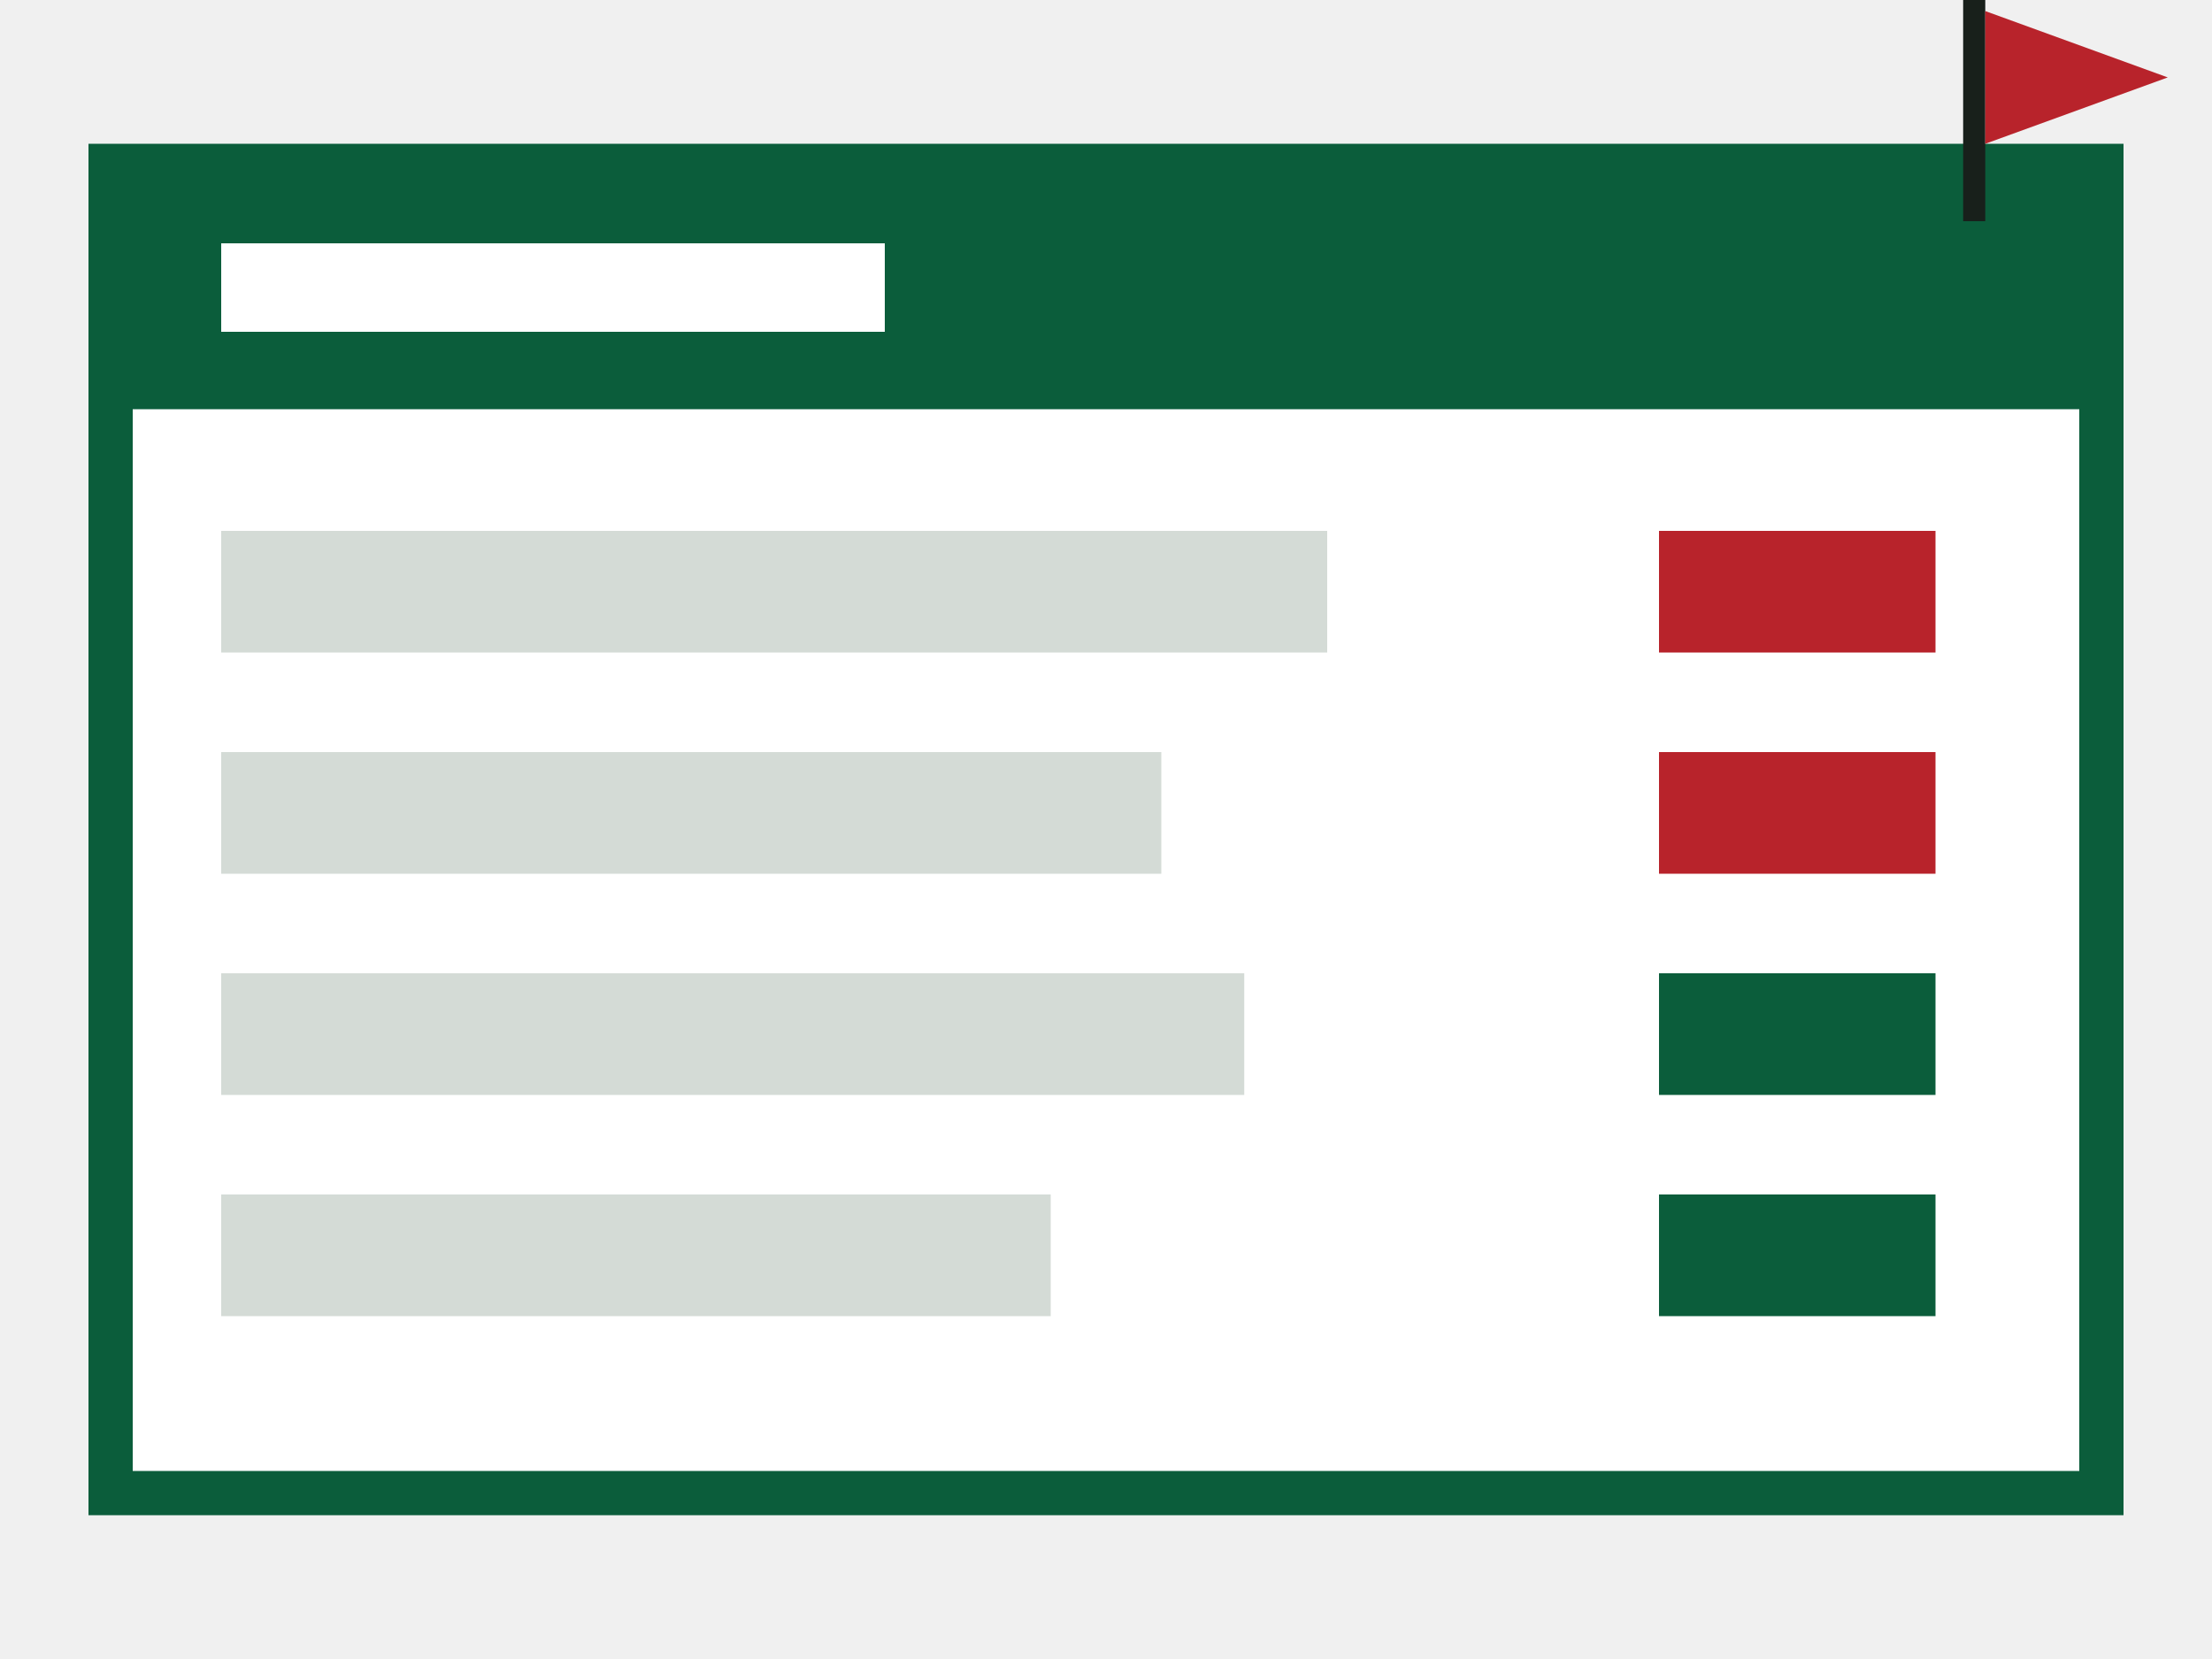
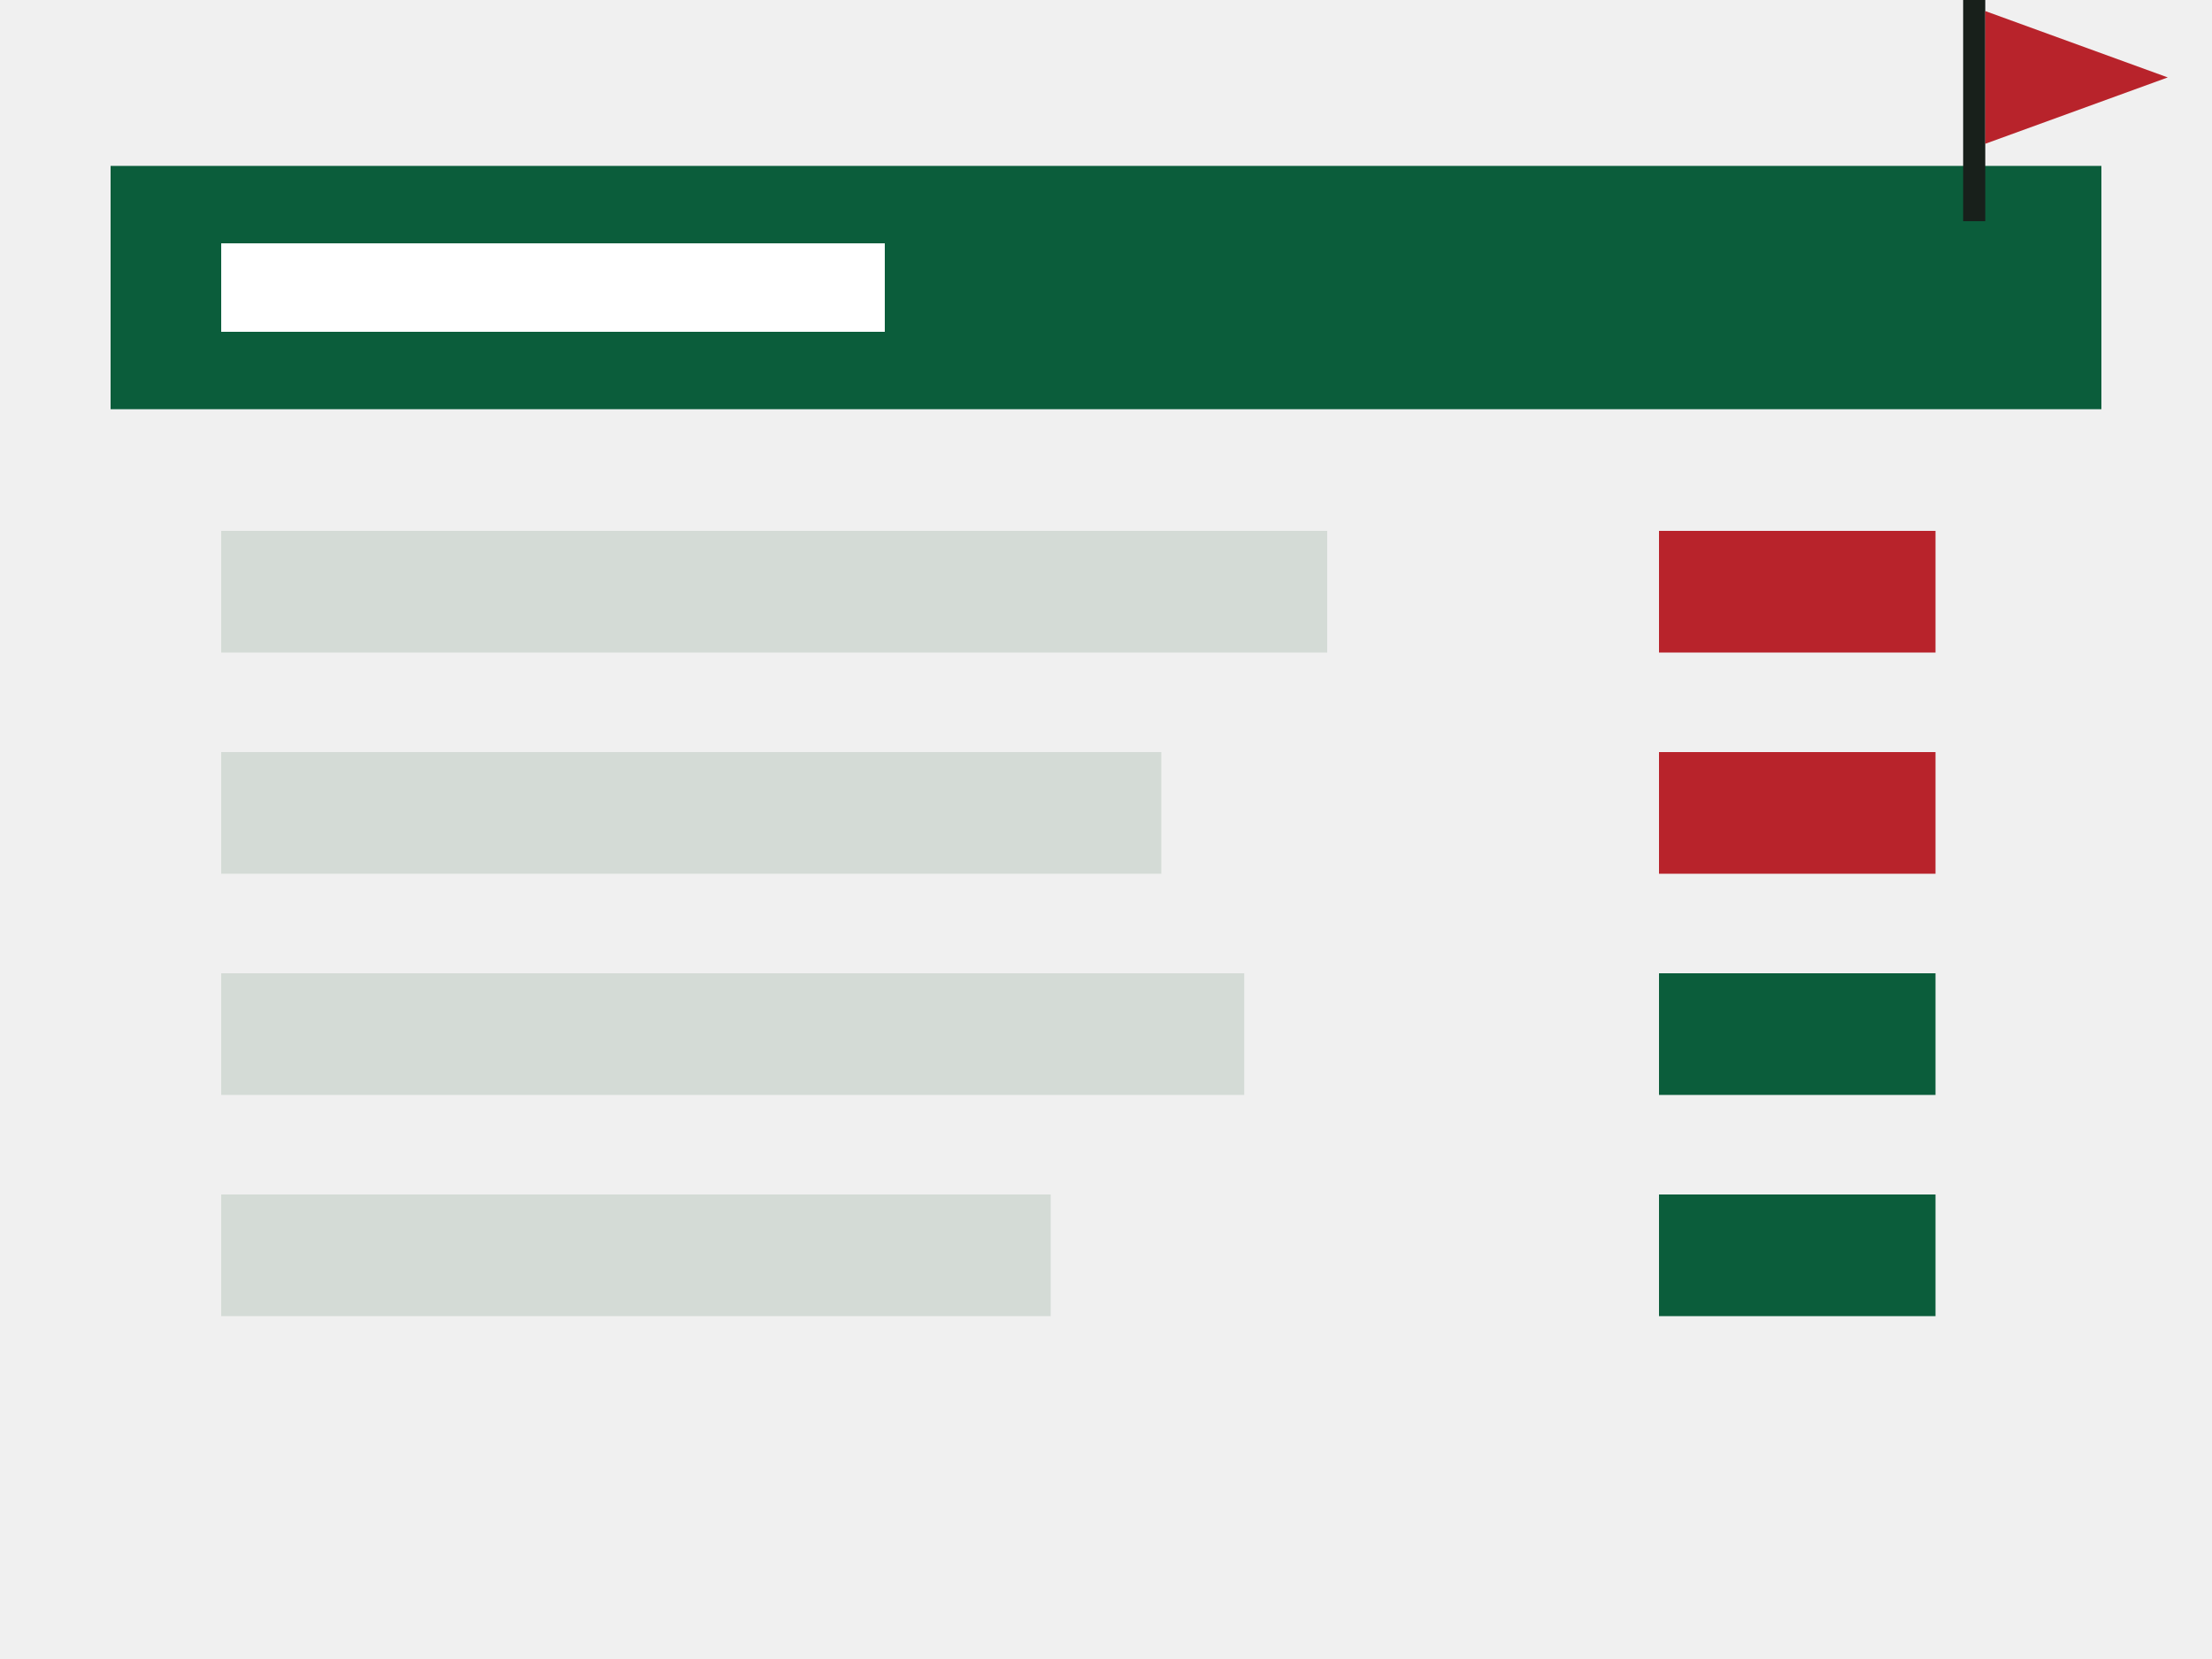
<svg xmlns="http://www.w3.org/2000/svg" viewBox="0 0 400 300" role="img">
-   <rect x="20" y="30" width="360" height="240" fill="#ffffff" stroke="#0b5d3b" stroke-width="8" />
  <rect x="20" y="30" width="360" height="44" fill="#0b5d3b" />
  <rect x="40" y="44" width="120" height="16" fill="#ffffff" />
  <g fill="#d4dbd6">
    <rect x="40" y="96" width="200" height="22" />
    <rect x="40" y="136" width="170" height="22" />
    <rect x="40" y="176" width="185" height="22" />
    <rect x="40" y="216" width="150" height="22" />
  </g>
  <g fill="#b8232b">
    <rect x="300" y="96" width="50" height="22" />
    <rect x="300" y="136" width="50" height="22" />
  </g>
  <g fill="#0b5d3b">
    <rect x="300" y="176" width="50" height="22" />
    <rect x="300" y="216" width="50" height="22" />
  </g>
  <rect x="355" y="0" width="4" height="40" fill="#18201b" />
  <path d="M359 2 L392 14 L359 26 Z" fill="#b8232b" />
</svg>
